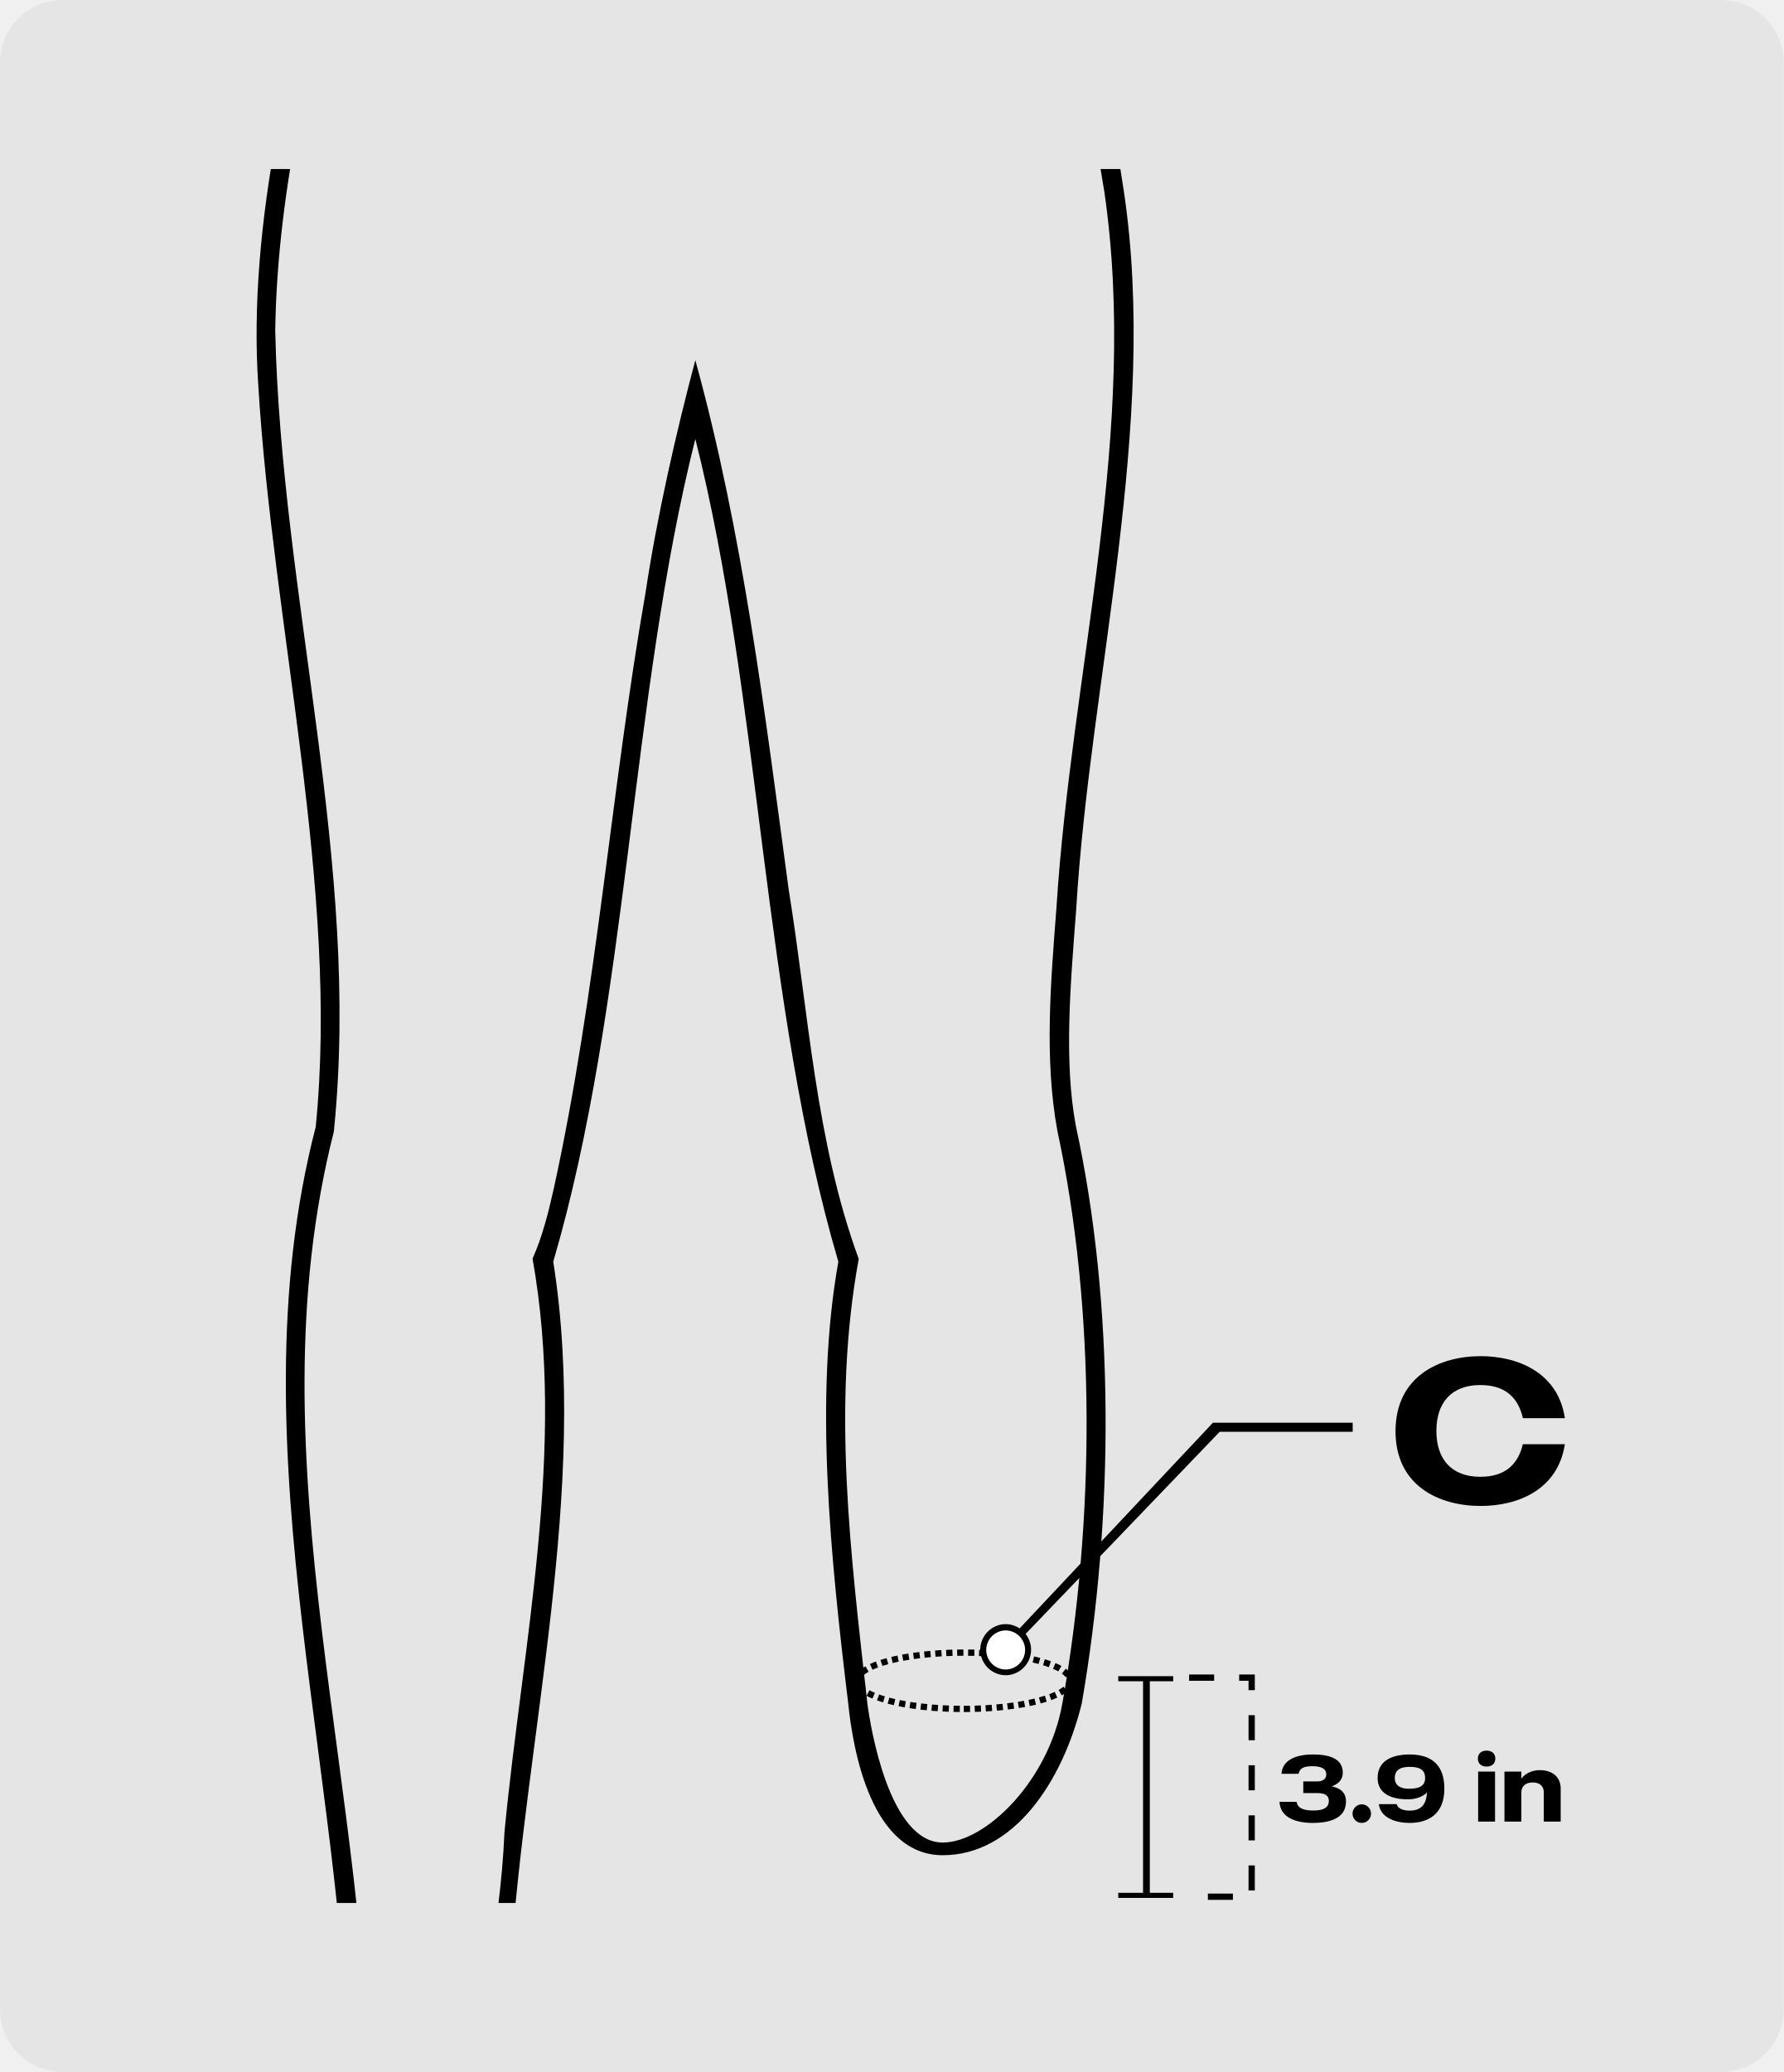
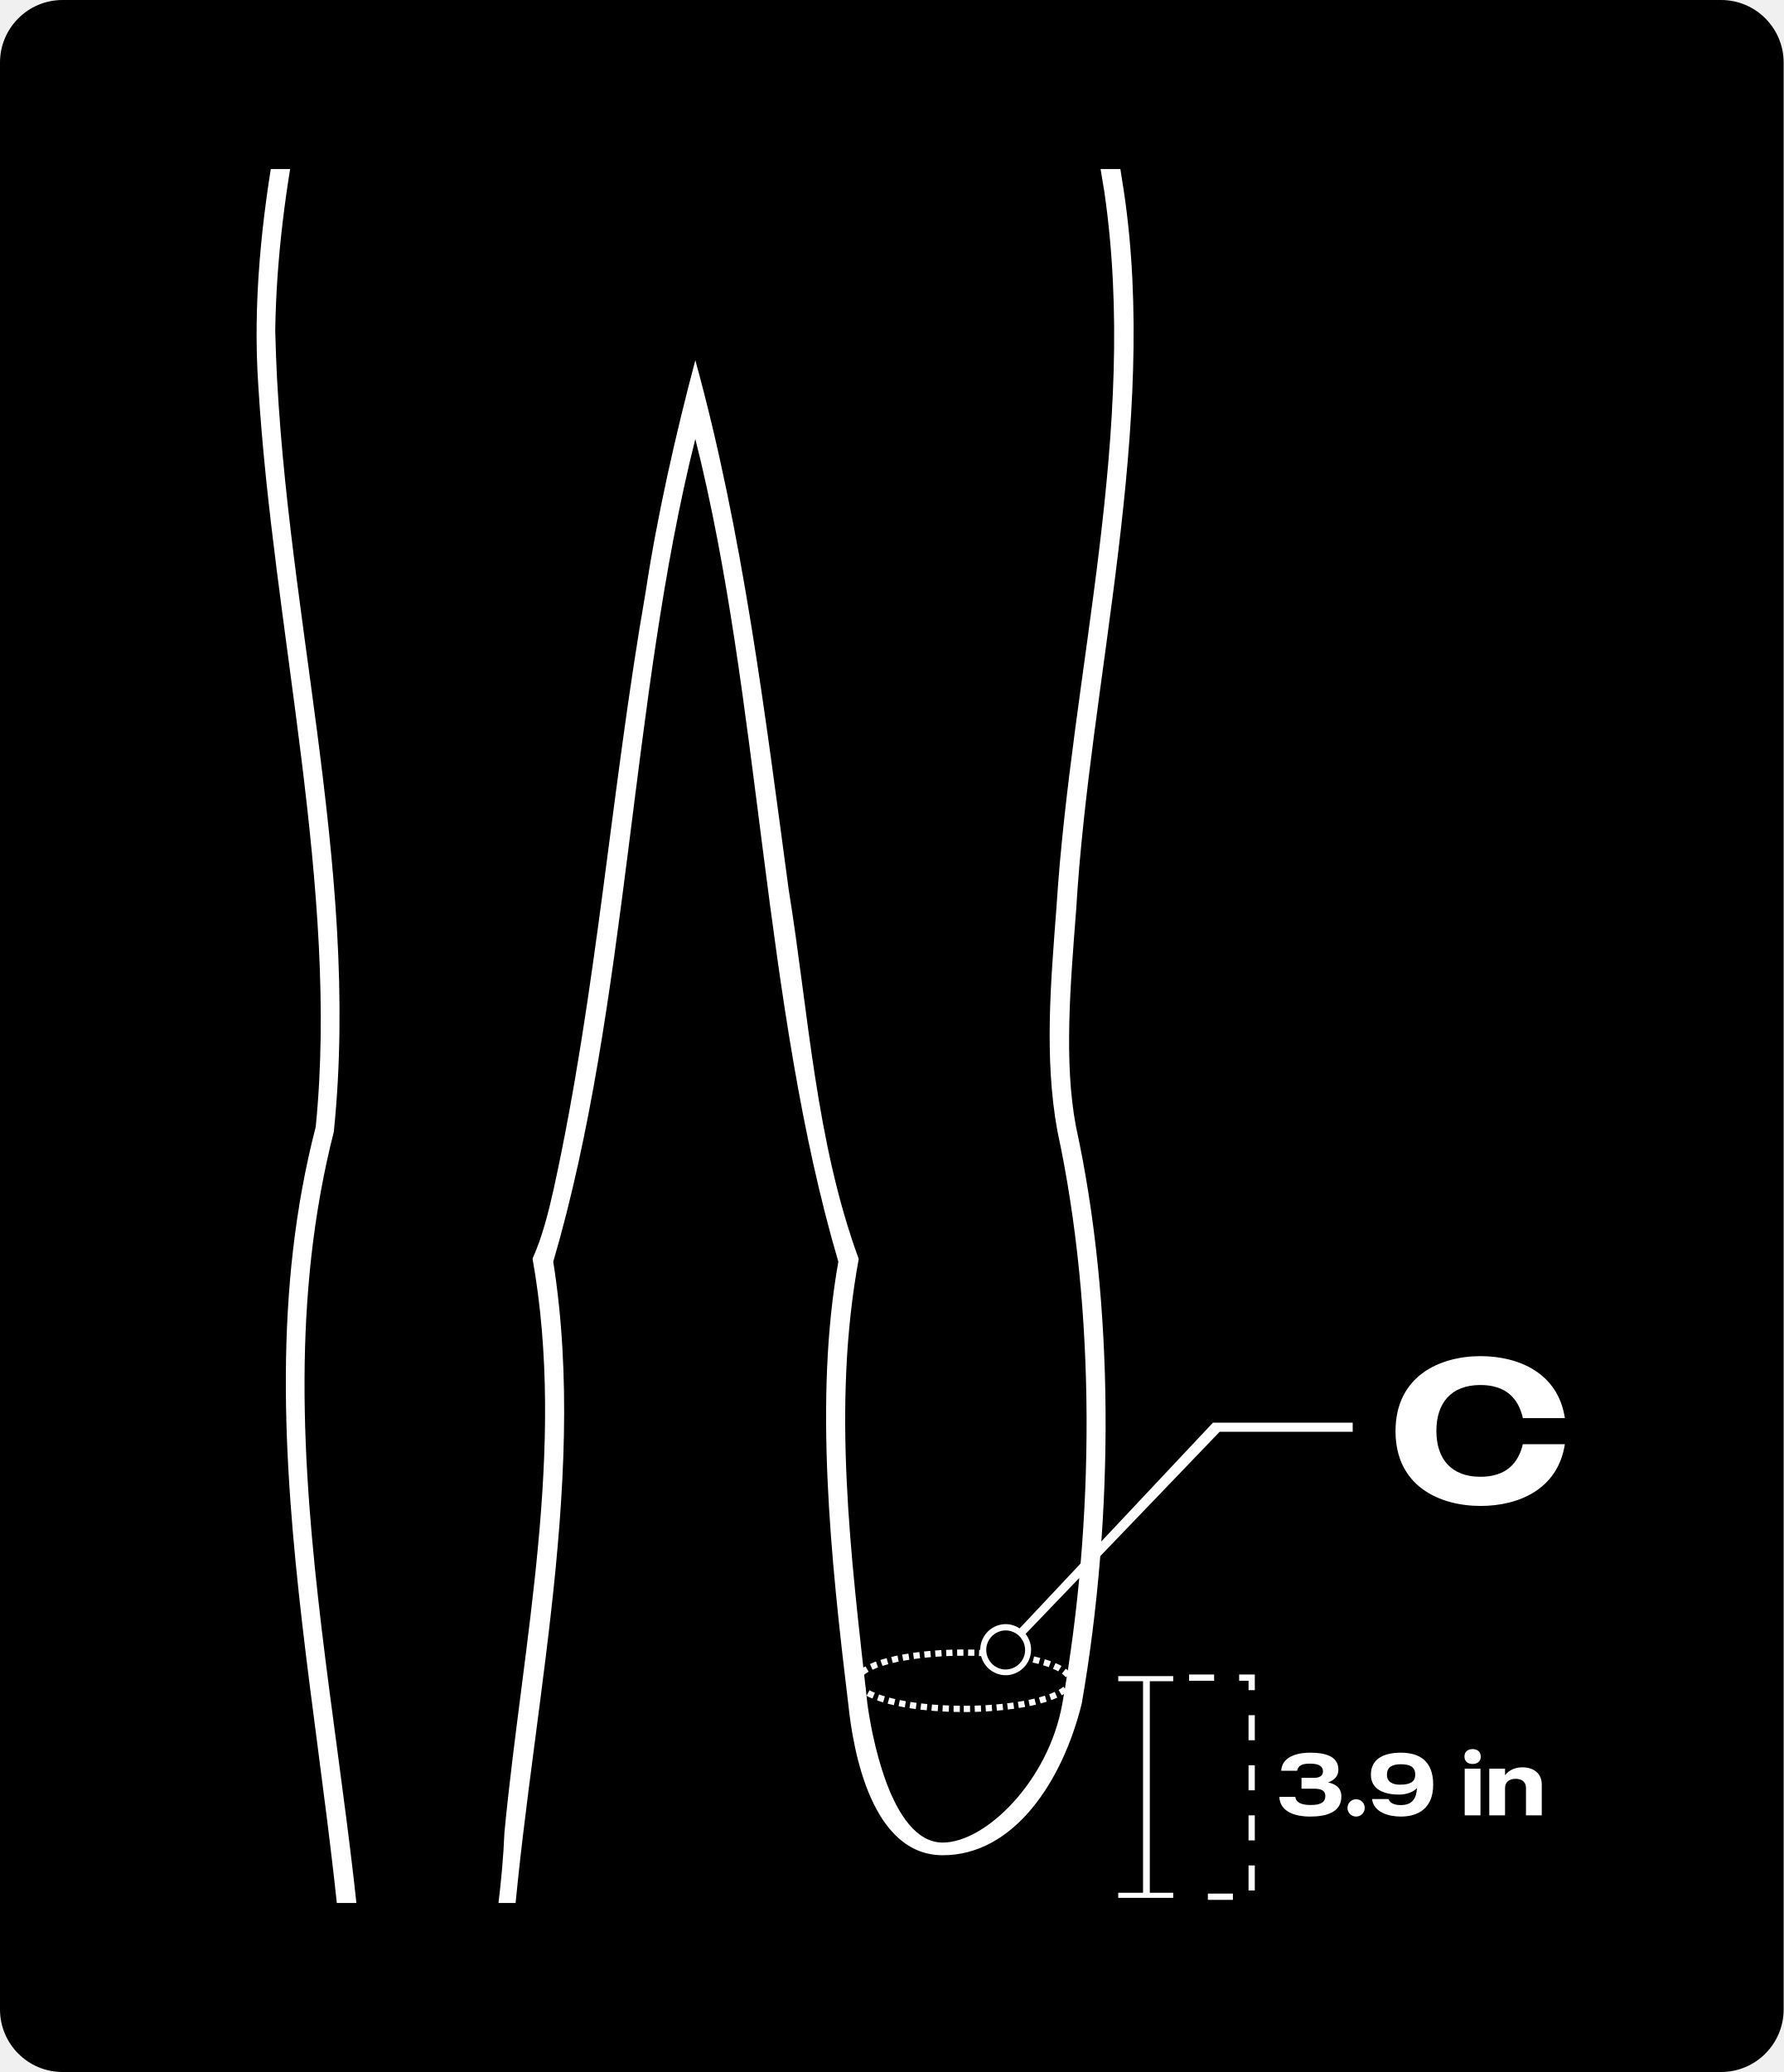
<svg xmlns="http://www.w3.org/2000/svg" width="285" height="331" viewBox="0 0 285 331" fill="none">
-   <rect width="285" height="331" rx="10" fill="#E5E5E6" />
-   <g clip-path="url(#clip0_3958_6164)">
-     <path d="M183.722 268.219H182.642V302.782H183.722V268.219Z" fill="black" />
-     <path d="M187.459 302.375H178.679V303.189H187.459V302.375Z" fill="black" />
-     <path d="M187.459 267.766H178.679V268.58H187.459V267.766Z" fill="black" />
-     <path d="M243.336 230.714H250.045C248.919 237.952 242.616 240.576 236.582 240.576C230.008 240.576 222.984 237.409 222.984 228.633C222.984 219.857 230.008 216.645 236.582 216.645C242.616 216.645 248.964 219.314 250.045 226.552H243.336C242.616 223.385 240.634 221.259 236.537 221.259C231.854 221.259 229.513 224.154 229.513 228.588C229.513 233.021 231.854 235.916 236.537 235.916C240.634 235.916 242.616 233.79 243.336 230.669V230.714Z" fill="black" />
-     <path d="M154 273C163.389 273 171 270.985 171 268.5C171 266.015 163.389 264 154 264C144.611 264 137 266.015 137 268.5C137 270.985 144.611 273 154 273Z" stroke="black" stroke-miterlimit="10" stroke-dasharray="1 0.75" />
-     <path d="M161.434 263.559L160.083 263.152L193.808 227.277H216.141V228.725H194.888L161.434 263.559Z" fill="black" />
-     <path d="M164.091 264.688C163.461 266.589 161.435 267.584 159.588 266.996C157.697 266.362 156.707 264.327 157.292 262.472C157.923 260.572 159.949 259.576 161.795 260.165C163.686 260.798 164.676 262.834 164.091 264.688Z" fill="white" />
-     <path d="M164.541 264.824C165.262 262.698 164.091 260.391 161.975 259.667C159.859 258.943 157.562 260.119 156.842 262.246C156.121 264.372 157.292 266.679 159.408 267.403C161.524 268.127 163.821 266.951 164.541 264.824C165.262 262.698 163.821 266.951 164.541 264.824ZM157.742 262.608C158.283 260.979 160.039 260.074 161.66 260.617C163.28 261.16 164.181 262.924 163.641 264.553C163.1 266.181 161.344 267.086 159.723 266.543C158.103 266.001 157.202 264.236 157.742 262.608C158.283 260.979 157.202 264.236 157.742 262.608Z" fill="black" />
-     <path d="M78.826 339.802C78.628 331.115 80.158 322.281 81.54 314.334C83.959 276.972 94.175 237.981 88.401 201.557C100.443 160.493 100.69 111.533 111.104 70.124C121.568 111.533 121.864 160.493 133.956 201.557C130.057 223.323 132.722 248.938 135.535 272.135C136.325 279.934 139.336 296.369 150.638 296.369C161.94 296.369 169.738 284.721 172.848 272.135C178.03 242.275 178.129 208.368 171.91 179.89C169.985 169.624 171.022 157.433 171.959 145.292C174.131 108.473 185.187 67.952 179.56 30.442C176.55 10.206 169.985 -15.163 162.779 -33.572C160.509 -39.446 159.522 -45.664 159.769 -51.982C160.262 -62.248 161.743 -75.623 162.286 -82.731L158.387 -74.735C157.943 -66.443 156.462 -57.658 156.413 -49.317C156.363 -43.493 157.696 -37.768 159.867 -32.339C167.912 -12.152 172.996 9.12 176.451 30.59C182.028 68.84 171.219 106.943 168.801 145.045C167.912 156.792 166.827 168.982 168.949 180.63C175.168 209.454 174.921 242.966 169.738 272.185C167.517 284.573 157.449 294.345 150.638 294.345C142.099 294.345 139.089 275.936 138.595 272.135C135.979 248.692 132.87 224.655 137.213 201.113C130.303 182.259 129.218 161.826 126.01 142.034C122.209 113.803 118.705 85.127 111.104 57.538C107.945 69.433 104.984 82.512 103.158 94.604C97.63 126.29 95.36 158.47 88.499 189.811C87.66 193.562 86.673 197.559 85.094 201.064C90.523 231.467 83.514 262.412 80.603 292.717C79.961 308.609 75.864 323.86 75.716 339.851" fill="black" />
-     <path d="M53.356 180.631C57.699 137.988 44.916 95.493 43.978 52.8C44.324 29.653 50 6.653 56.515 -15.458C61.894 -34.164 68.261 -38.853 64.954 -60.075L62.585 -81.002L58.884 -85L61.993 -59.681C62.783 -49.267 62.339 -43.097 61.993 -40.926C61.006 -35.546 56.761 -26.613 53.603 -16.346C46.594 7.295 39.536 35.822 41.264 61.438C43.584 100.231 54.244 142.233 50.444 180.039C36.921 232.208 56.515 286.893 55.824 340H58.933C59.772 286.893 39.882 233.639 53.356 180.73V180.631Z" fill="black" />
-     <path d="M190 268H200V303H190" stroke="black" stroke-miterlimit="10" stroke-dasharray="4 4" />
-     <path d="M212.79 285.375C214.02 285.615 215.07 286.23 215.07 287.79C215.07 290.49 212.46 291.21 209.76 291.21C207 291.21 204.555 290.325 204.45 287.835H207.18C207.315 288.81 208.2 289.23 209.865 289.23C211.5 289.23 212.325 288.75 212.325 287.7C212.325 286.71 211.53 286.44 210.435 286.44H208.245V284.58H210.435C211.41 284.58 211.92 284.16 211.92 283.455C211.92 282.705 211.365 282.15 209.73 282.15C208.335 282.15 207.675 282.45 207.495 283.365H204.765C204.9 281.145 207.105 280.275 209.76 280.275C212.19 280.275 214.56 280.815 214.56 283.185C214.56 284.37 213.765 285.015 212.79 285.375ZM217.599 288.24C218.409 288.24 219.069 288.915 219.069 289.725C219.069 290.55 218.409 291.21 217.599 291.21C216.774 291.21 216.114 290.55 216.114 289.725C216.114 288.915 216.774 288.24 217.599 288.24ZM225.239 280.275C228.404 280.275 230.789 281.64 230.789 285.75C230.789 289.755 228.269 291.21 225.239 291.21C223.229 291.21 220.604 290.52 220.319 288.21H223.154C223.364 288.9 224.144 289.245 225.239 289.245C227.249 289.245 227.909 288.075 228.014 286.335C227.369 287.025 226.214 287.445 224.954 287.445C222.314 287.445 220.124 286.53 220.124 284.04C220.124 281.16 222.599 280.275 225.239 280.275ZM225.104 285.75C226.799 285.75 227.714 285.3 227.714 284.04C227.714 282.675 226.784 282.255 225.239 282.255C223.769 282.255 222.869 282.735 222.869 284.04C222.869 285.345 223.934 285.75 225.104 285.75ZM236.186 291V283.005H238.886V291H236.186ZM237.536 282.21C236.711 282.21 236.141 281.745 236.141 280.935C236.141 280.125 236.711 279.66 237.536 279.66C238.361 279.66 238.931 280.125 238.931 280.935C238.931 281.745 238.361 282.21 237.536 282.21ZM246.03 282.78C248.085 282.78 249.375 283.905 249.375 285.705V291H246.675V286.305C246.675 285.42 246.12 284.745 244.905 284.745C243.705 284.745 243.09 285.42 243.09 286.305V291H240.39V283.005H243.09V284.145C243.405 283.68 244.365 282.78 246.03 282.78Z" fill="black" />
+   <rect width="285" height="331" rx="10" fill="black" />
+   <g clip-path="url(#clip0_10590_4789)">
+     <path d="M183.722 268.211H182.641V302.774H183.722V268.211Z" fill="white" />
+     <path d="M187.459 302.367H178.679V303.181H187.459V302.367Z" fill="white" />
+     <path d="M187.459 267.758H178.679V268.572H187.459V267.758Z" fill="white" />
+     <path d="M243.336 230.71H250.045C248.919 237.948 242.616 240.572 236.582 240.572C230.008 240.572 222.984 237.405 222.984 228.629C222.984 219.853 230.008 216.641 236.582 216.641C242.616 216.641 248.964 219.31 250.045 226.548H243.336C242.616 223.381 240.634 221.255 236.537 221.255C231.854 221.255 229.513 224.15 229.513 228.584C229.513 233.017 231.854 235.913 236.537 235.913C240.634 235.913 242.616 233.786 243.336 230.665V230.71Z" fill="white" />
+     <path d="M154 273C163.389 273 171 270.985 171 268.5C171 266.015 163.389 264 154 264C144.611 264 137 266.015 137 268.5C137 270.985 144.611 273 154 273Z" stroke="white" stroke-miterlimit="10" stroke-dasharray="1 0.75" />
+     <path d="M161.434 263.555L160.083 263.148L193.808 227.273H216.141V228.721H194.888L161.434 263.555Z" fill="white" />
+     <path d="M164.091 264.692C163.46 266.592 161.434 267.588 159.588 267C157.697 266.366 156.706 264.33 157.292 262.476C157.922 260.576 159.948 259.58 161.794 260.168C163.685 260.802 164.676 262.838 164.091 264.692Z" fill="black" />
+     <path d="M164.541 264.824C165.261 262.698 164.091 260.391 161.974 259.667C159.858 258.943 157.562 260.119 156.842 262.246C156.121 264.372 157.292 266.679 159.408 267.403C161.524 268.127 163.821 266.951 164.541 264.824C165.261 262.698 163.821 266.951 164.541 264.824ZM157.742 262.608C158.282 260.979 160.038 260.074 161.659 260.617C163.28 261.16 164.181 262.924 163.64 264.553C163.1 266.181 161.344 267.086 159.723 266.543C158.102 266.001 157.202 264.236 157.742 262.608C158.282 260.979 157.202 264.236 157.742 262.608Z" fill="white" />
+     <path d="M78.826 339.806C78.628 331.119 80.158 322.285 81.54 314.338C83.958 276.976 94.175 237.985 88.4 201.561C100.443 160.497 100.69 111.537 111.104 70.127C121.567 111.537 121.863 160.497 133.956 201.561C130.056 223.327 132.722 248.942 135.535 272.139C136.325 279.937 139.335 296.373 150.638 296.373C161.94 296.373 169.738 284.725 172.848 272.139C178.03 242.279 178.129 208.372 171.91 179.894C169.985 169.628 171.021 157.437 171.959 145.296C174.131 108.477 185.187 67.956 179.56 30.446C176.549 10.21 169.985 -15.159 162.779 -33.569C160.509 -39.442 159.522 -45.661 159.768 -51.978C160.262 -62.244 161.743 -75.619 162.286 -82.727L158.386 -74.731C157.942 -66.439 156.462 -57.654 156.412 -49.313C156.363 -43.489 157.696 -37.764 159.867 -32.335C167.912 -12.148 172.996 9.124 176.451 30.594C182.028 68.844 171.219 106.947 168.8 145.049C167.912 156.796 166.826 168.986 168.949 180.634C175.167 209.458 174.921 242.97 169.738 272.189C167.517 284.577 157.449 294.349 150.638 294.349C142.099 294.349 139.088 275.94 138.595 272.139C135.979 248.695 132.87 224.659 137.213 201.117C130.303 182.263 129.217 161.83 126.009 142.038C122.209 113.807 118.705 85.131 111.104 57.542C107.945 69.436 104.984 82.516 103.158 94.608C97.63 126.294 95.359 158.474 88.499 189.814C87.66 193.565 86.673 197.563 85.094 201.067C90.523 231.47 83.514 262.416 80.602 292.721C79.961 308.613 75.864 323.864 75.716 339.855" fill="white" />
+     <path d="M53.356 180.631C57.7 137.988 44.916 95.493 43.979 52.8C44.324 29.653 50 6.653 56.515 -15.458C61.895 -34.164 68.261 -38.853 64.955 -60.075L62.586 -81.002L58.884 -85L61.993 -59.681C62.783 -49.267 62.339 -43.097 61.993 -40.926C61.006 -35.546 56.762 -26.613 53.603 -16.346C46.594 7.295 39.537 35.822 41.264 61.438C43.584 100.231 54.245 142.233 50.444 180.039C36.921 232.208 56.515 286.893 55.824 340H58.933C59.772 286.893 39.882 233.639 53.356 180.73V180.631Z" fill="white" />
+     <path d="M190 268H200V303H190" stroke="white" stroke-miterlimit="10" stroke-dasharray="4 4" />
+     <path d="M212.204 284.75C213.352 284.974 214.332 285.548 214.332 287.004C214.332 289.524 211.896 290.196 209.376 290.196C206.8 290.196 204.518 289.37 204.42 287.046H206.968C207.094 287.956 207.92 288.348 209.474 288.348C211 288.348 211.77 287.9 211.77 286.92C211.77 285.996 211.028 285.744 210.006 285.744H207.962V284.008H210.006C210.916 284.008 211.392 283.616 211.392 282.958C211.392 282.258 210.874 281.74 209.348 281.74C208.046 281.74 207.43 282.02 207.262 282.874H204.714C204.84 280.802 206.898 279.99 209.376 279.99C211.644 279.99 213.856 280.494 213.856 282.706C213.856 283.812 213.114 284.414 212.204 284.75ZM216.692 287.424C217.448 287.424 218.064 288.054 218.064 288.81C218.064 289.58 217.448 290.196 216.692 290.196C215.922 290.196 215.306 289.58 215.306 288.81C215.306 288.054 215.922 287.424 216.692 287.424ZM223.823 279.99C226.777 279.99 229.003 281.264 229.003 285.1C229.003 288.838 226.651 290.196 223.823 290.196C221.947 290.196 219.497 289.552 219.231 287.396H221.877C222.073 288.04 222.801 288.362 223.823 288.362C225.699 288.362 226.315 287.27 226.413 285.646C225.811 286.29 224.733 286.682 223.557 286.682C221.093 286.682 219.049 285.828 219.049 283.504C219.049 280.816 221.359 279.99 223.823 279.99ZM223.697 285.1C225.279 285.1 226.133 284.68 226.133 283.504C226.133 282.23 225.265 281.838 223.823 281.838C222.451 281.838 221.611 282.286 221.611 283.504C221.611 284.722 222.605 285.1 223.697 285.1ZM234.04 290V282.538H236.56V290H234.04ZM235.3 281.796C234.53 281.796 233.998 281.362 233.998 280.606C233.998 279.85 234.53 279.416 235.3 279.416C236.07 279.416 236.602 279.85 236.602 280.606C236.602 281.362 236.07 281.796 235.3 281.796ZM243.228 282.328C245.146 282.328 246.35 283.378 246.35 285.058V290H243.83V285.618C243.83 284.792 243.312 284.162 242.178 284.162C241.058 284.162 240.484 284.792 240.484 285.618V290H237.964V282.538H240.484V283.602C240.778 283.168 241.674 282.328 243.228 282.328Z" fill="white" />
  </g>
  <defs>
-     <clipPath id="clip0_3958_6164">
+     <clipPath id="clip0_10590_4789">
      <rect width="210" height="277" fill="white" transform="translate(40 27)" />
    </clipPath>
  </defs>
</svg>
